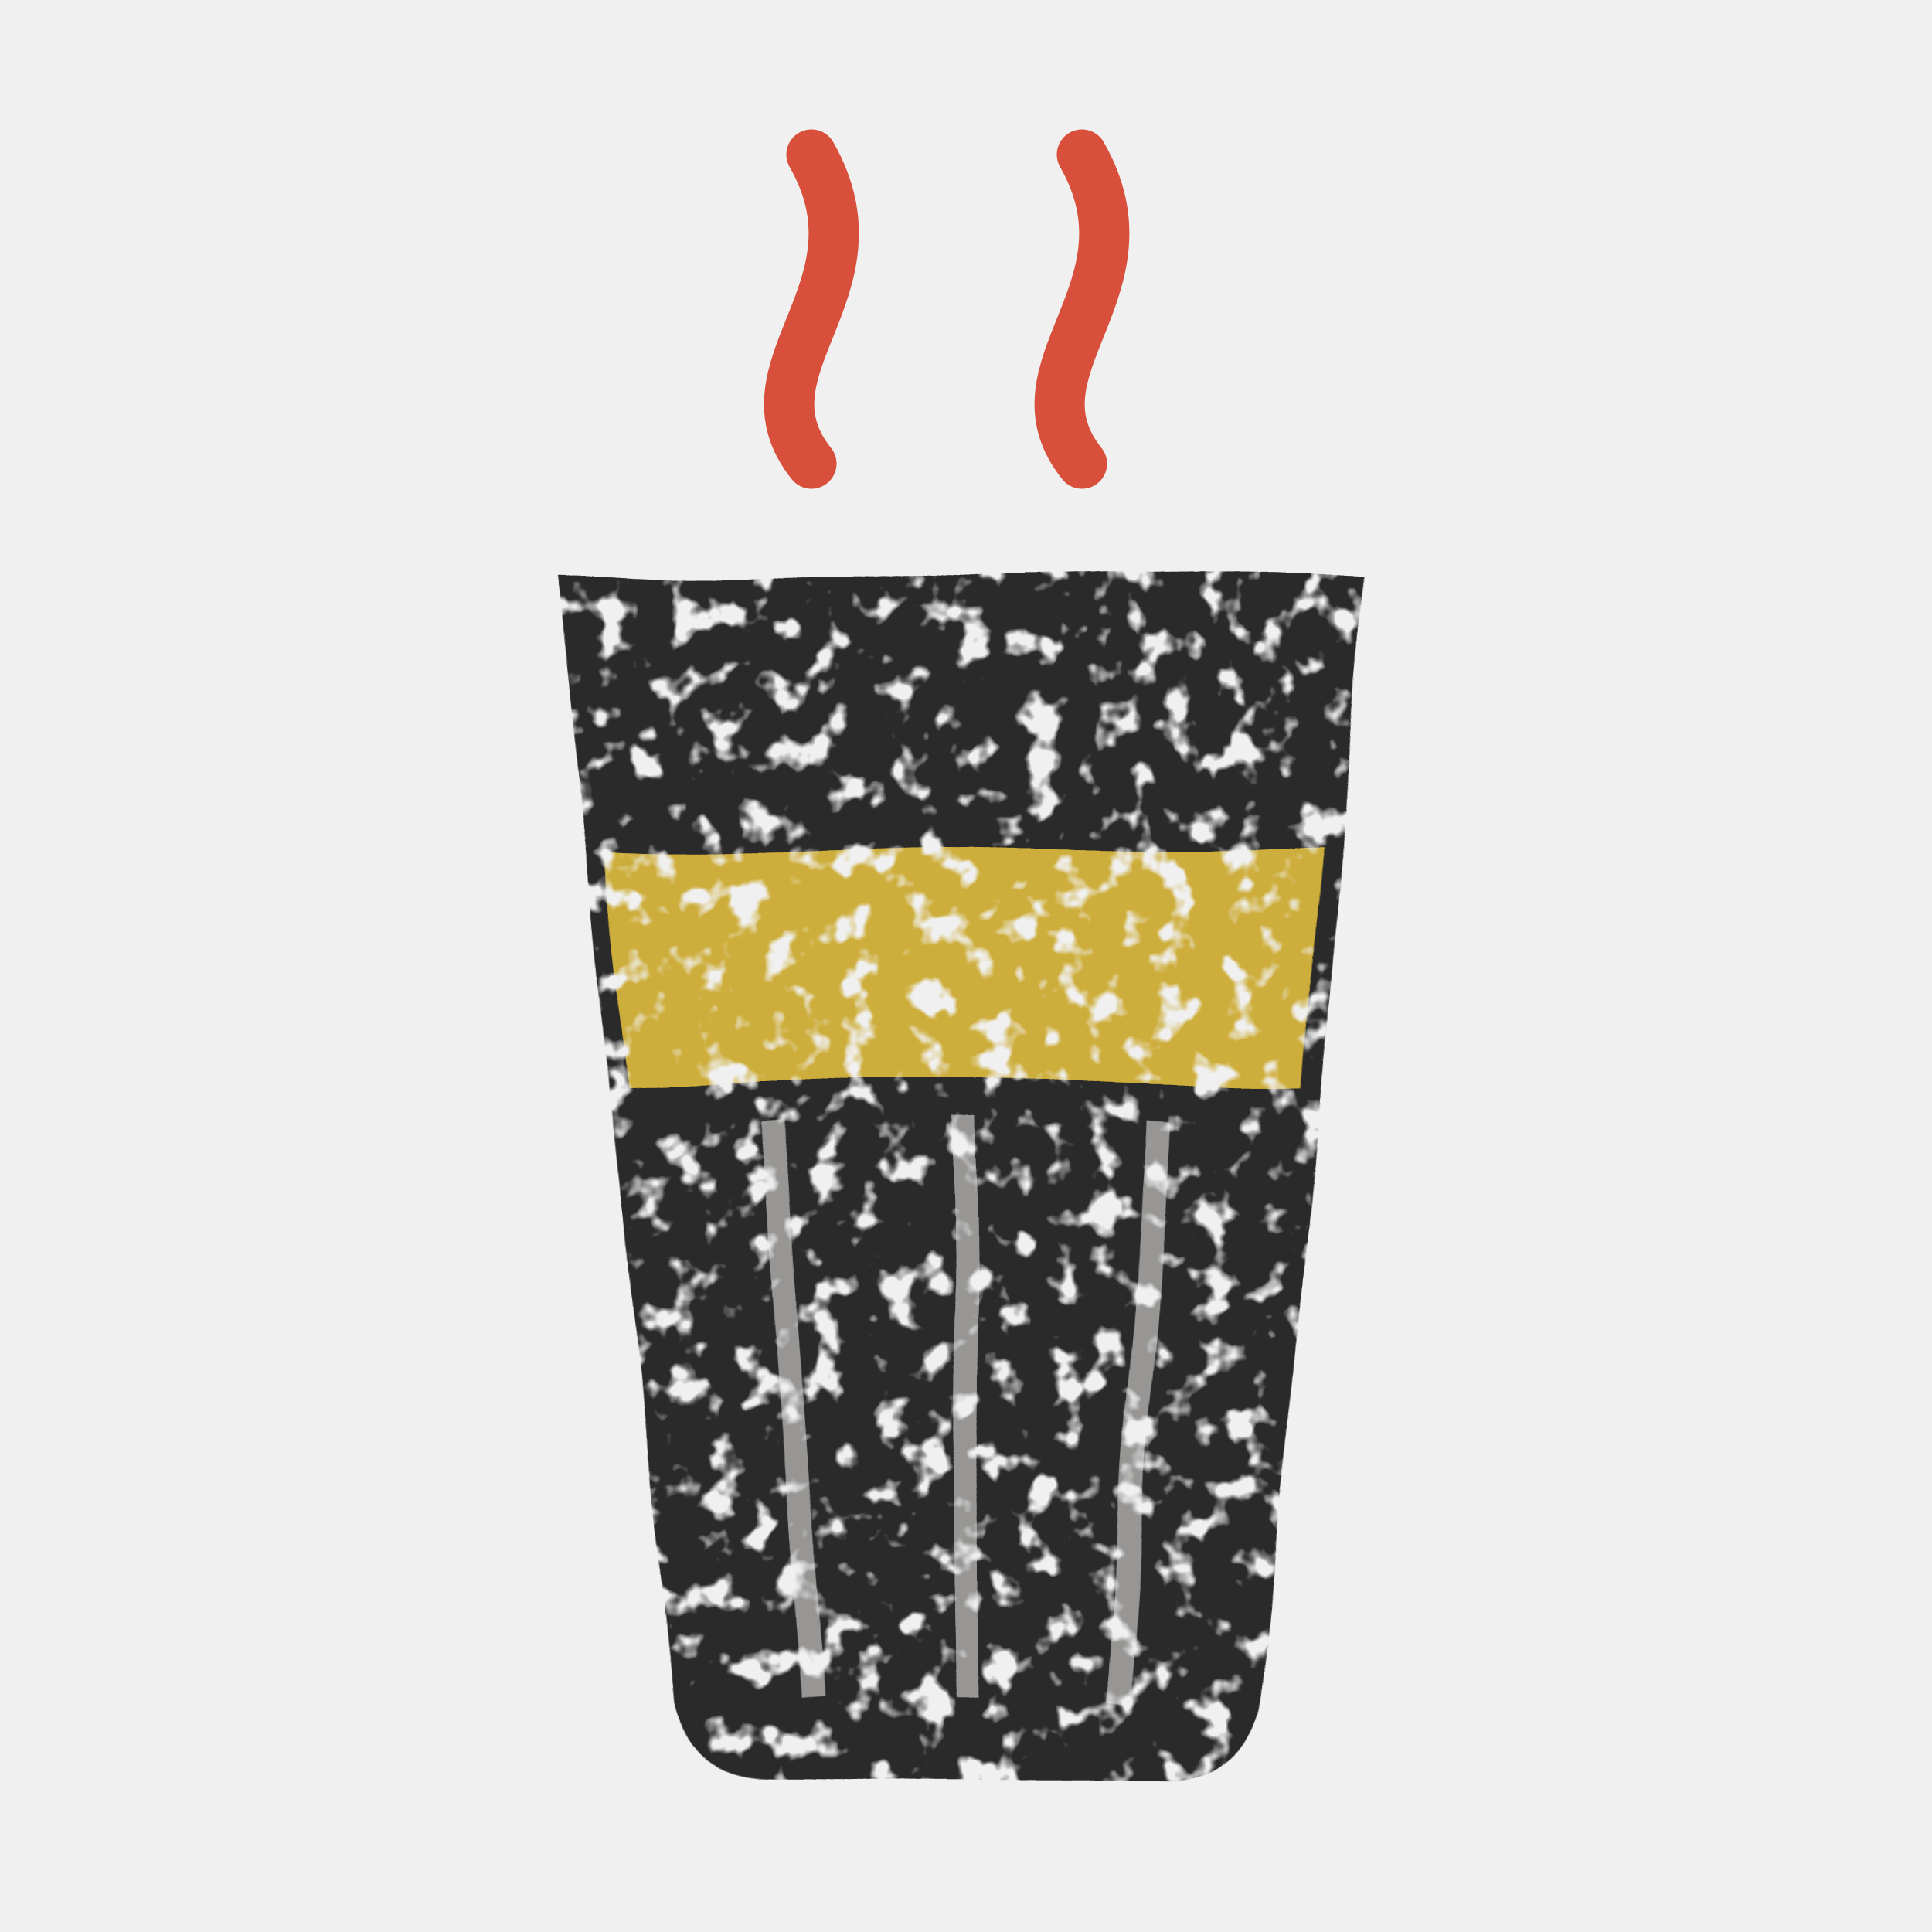
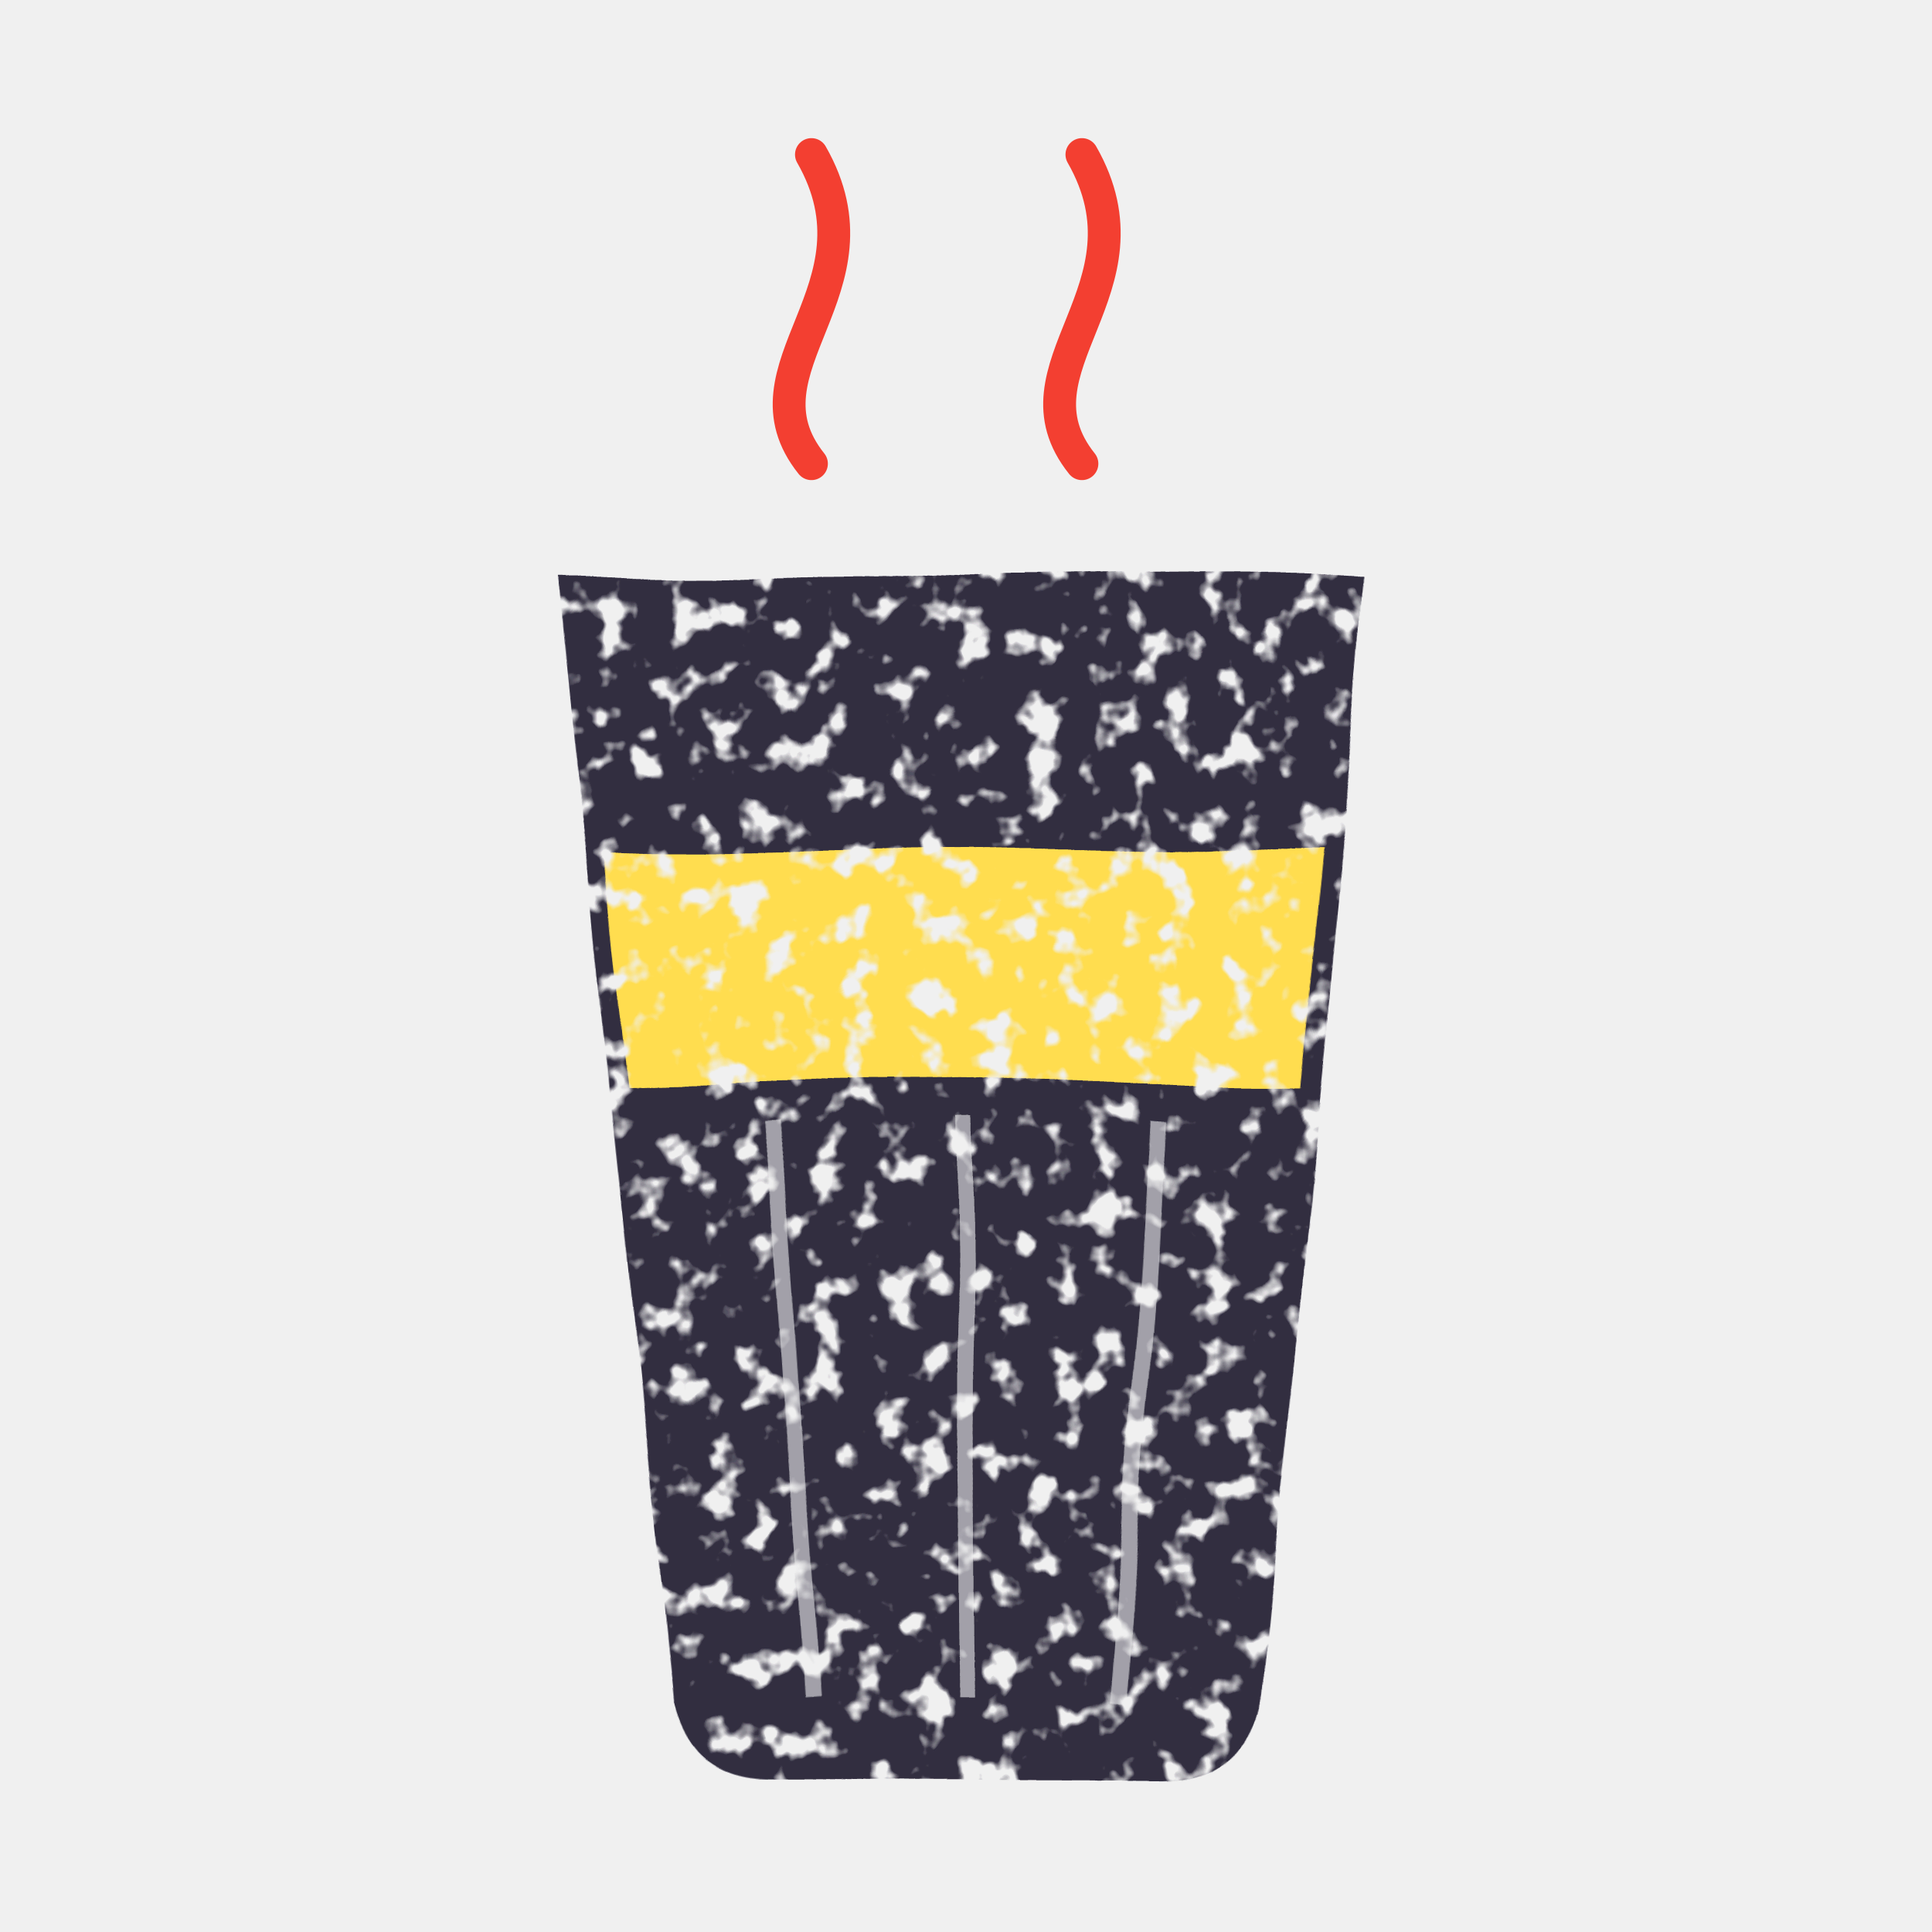
<svg xmlns="http://www.w3.org/2000/svg" viewBox="0 0 100 100" role="img" aria-label="Cutting chai glass">
  <defs>
    <filter id="grain" x="-5%" y="-5%" width="110%" height="110%">
      <feTurbulence type="fractalNoise" baseFrequency="0.55" numOctaves="3" seed="7" result="n" />
      <feColorMatrix in="n" type="matrix" values="0 0 0 0 0  0 0 0 0 0  0 0 0 0 0  0 0 0 7 -2.1" result="m" />
      <feComposite in="SourceGraphic" in2="m" operator="in" result="g" />
      <feTurbulence type="fractalNoise" baseFrequency="0.05" numOctaves="2" seed="3" result="w" />
      <feDisplacementMap in="g" in2="w" scale="1.6" xChannelSelector="R" yChannelSelector="G" />
    </filter>
  </defs>
  <g filter="url(#grain)">
-     <path d="M29 30 L71 30 L65 88 Q64 92 60 92 L40 92 Q36 92 35 88 Z" fill="#2A2A2A" />
-     <path d="M31.4 44 L68.6 44 L67.3 56 L32.7 56 Z" fill="#CDAD3A" />
-     <g stroke="#F0EFEB" stroke-width="1.2" opacity=".55">
+     <path d="M29 30 L71 30 L65 88 Q64 92 60 92 L40 92 Q36 92 35 88 Z" fill="#302D40" />
+     <path d="M31.4 44 L68.6 44 L67.3 56 L32.7 56 Z" fill="#FFDD50" />
+     <g stroke="#FFFFFF" stroke-width="0.8" opacity=".55">
      <path d="M40 58 L42 88" />
      <path d="M50 58 L50 88" />
      <path d="M60 58 L58 88" />
    </g>
  </g>
-   <g fill="none" stroke="#D8503B" stroke-width="2.6" stroke-linecap="round">
+   <g fill="none" stroke="#F33F31" stroke-width="1.7" stroke-linecap="round">
    <path d="M42 24 C38 19 46 15 42 8" />
    <path d="M56 24 C52 19 60 15 56 8" />
  </g>
</svg>
